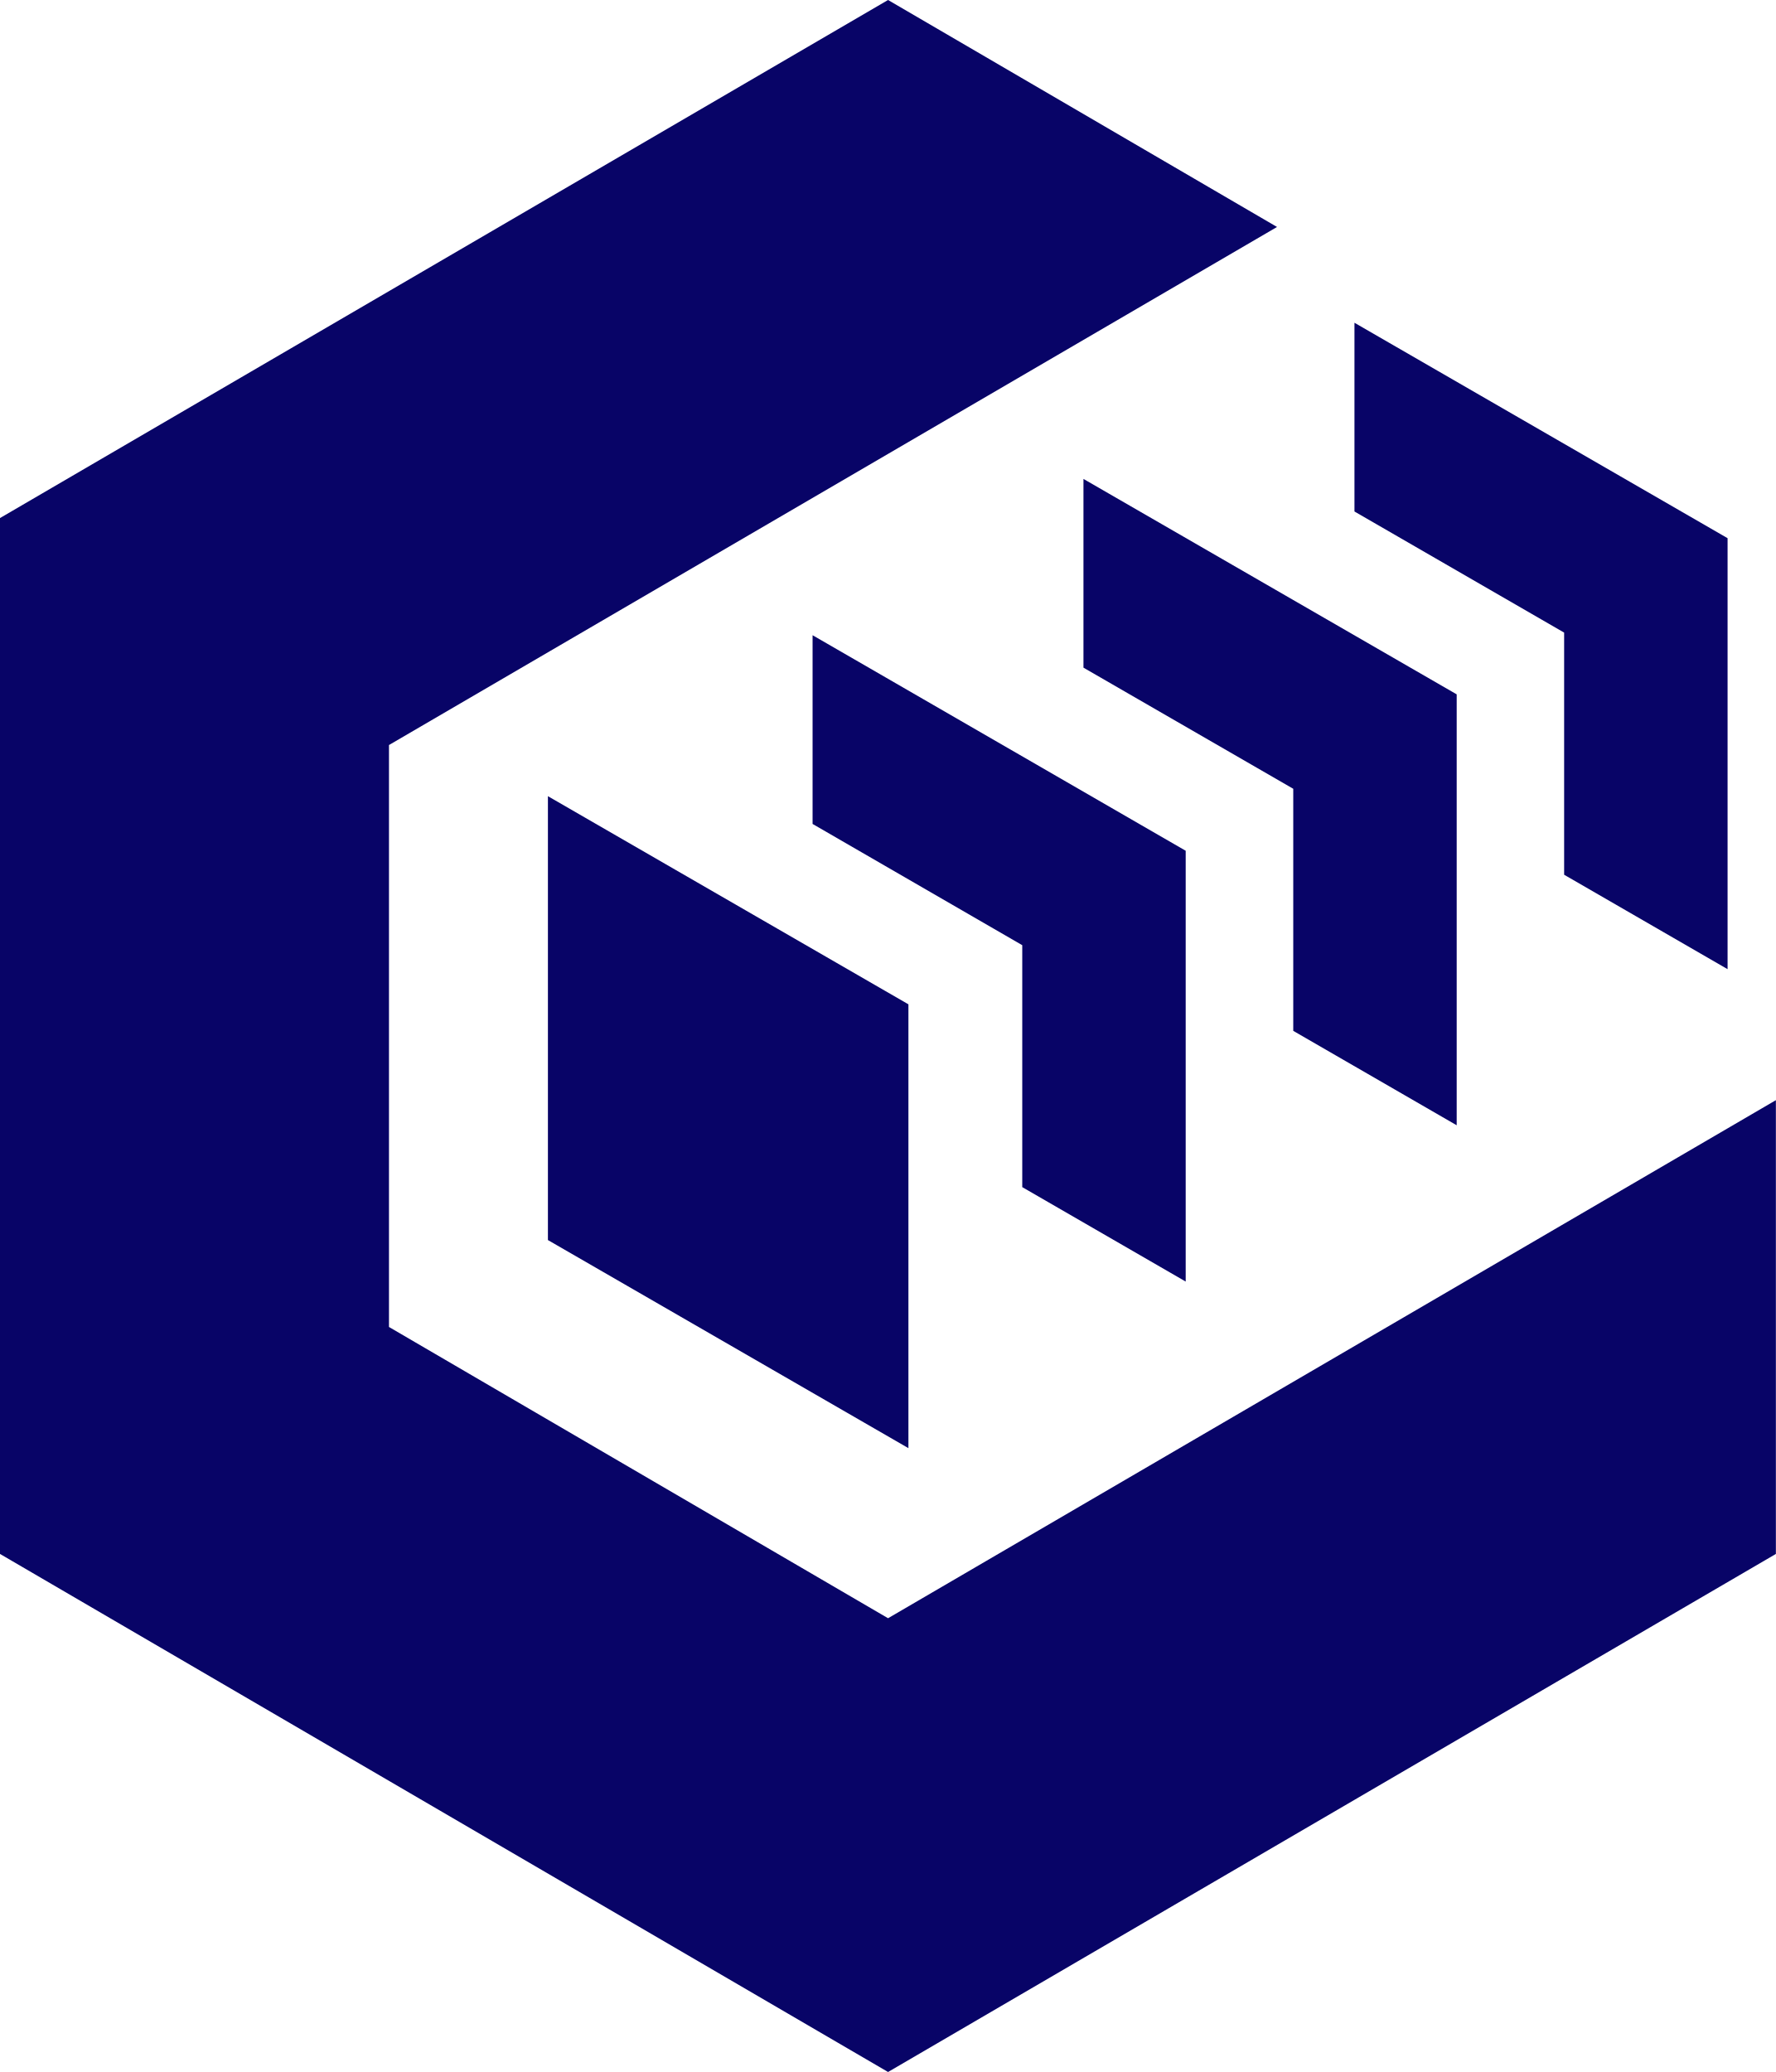
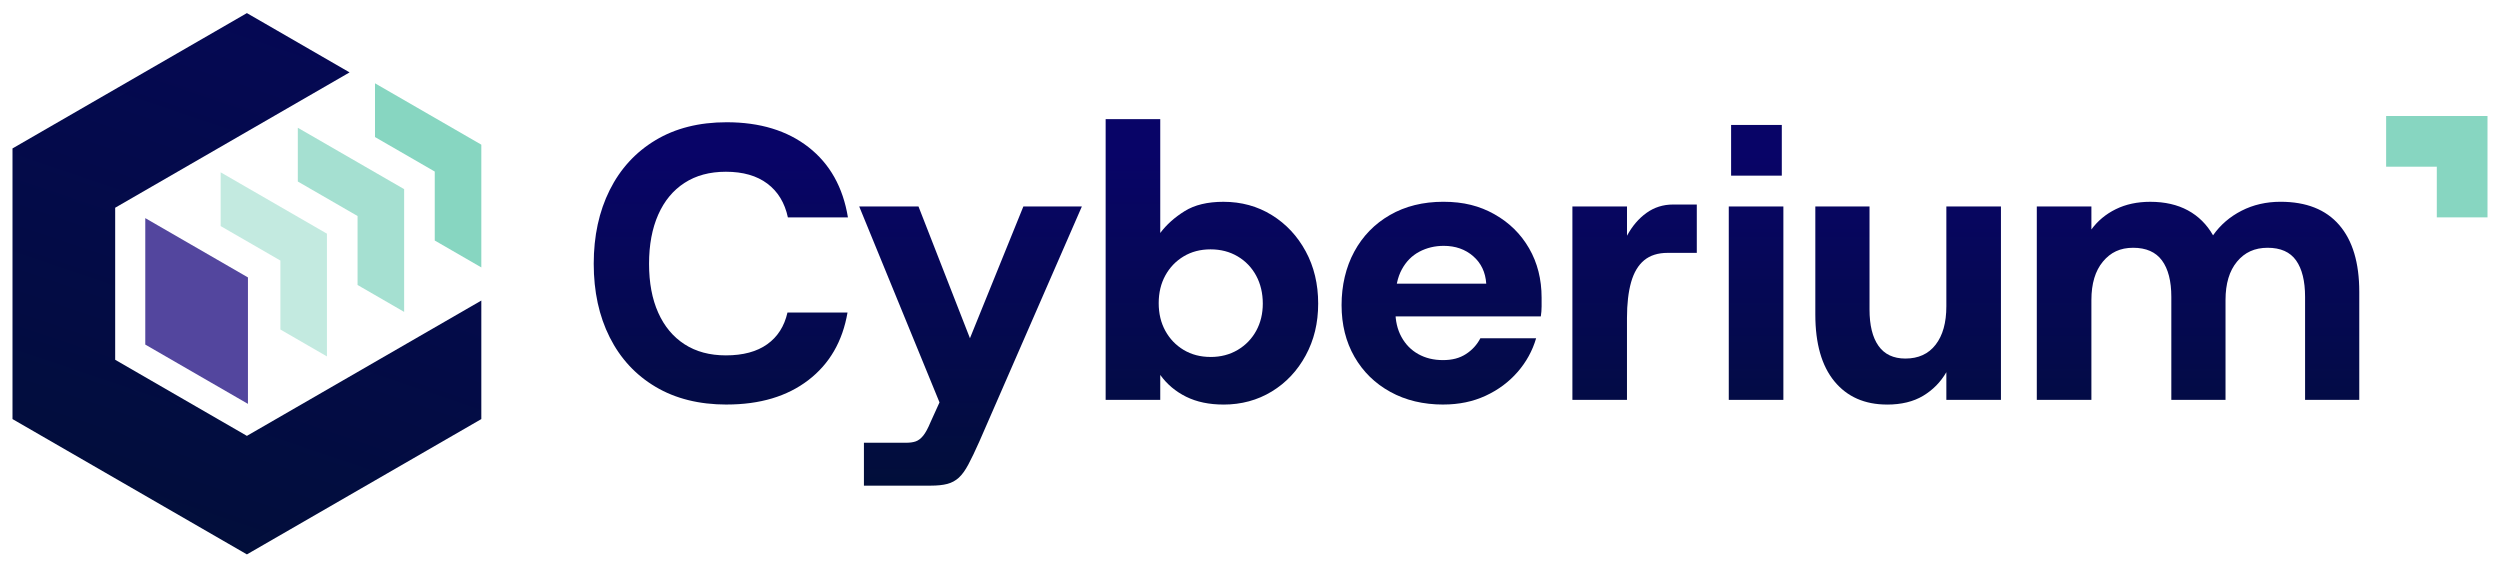
- <svg xmlns="http://www.w3.org/2000/svg" width="30" height="35" viewBox="0 0 30 35" fill="none">
-   <path d="M15.002 27.335L6.571 22.415V12.585L21.573 3.834L15.002 0L0 8.751V26.249L15.002 35L30 26.249V18.584L15.002 27.335Z" fill="#080467" />
-   <path d="M22.881 5.452L29.184 9.091V16.371L26.423 14.776V10.686L22.881 8.64V5.452Z" fill="#080467" />
-   <path d="M13.727 10.73L20.03 14.371V21.648L17.269 20.053V15.966L13.727 13.918V10.73Z" fill="#080467" />
-   <path d="M18.303 8.09L24.608 11.729V19.008L21.847 17.413V13.324L18.303 11.278V8.09Z" fill="#080467" />
-   <path d="M15.346 16.965L9.256 13.449V20.947L15.346 24.462V16.965Z" fill="#080467" />
+ <svg xmlns="http://www.w3.org/2000/svg" xmlns:xlink="http://www.w3.org/1999/xlink" id="Calque_1" viewBox="0 0 1000 227">
+   <defs>
+     <style>.cls-1{fill:#53469e;}.cls-2{fill:url(#Dégradé_sans_nom_3-6);}.cls-3{fill:url(#Dégradé_sans_nom_3-5);}.cls-4{fill:url(#Dégradé_sans_nom_3-3);}.cls-5{fill:url(#Dégradé_sans_nom_3-4);}.cls-6{fill:url(#Dégradé_sans_nom_3-8);}.cls-7{fill:url(#Dégradé_sans_nom_3-2);}.cls-8{fill:url(#Dégradé_sans_nom_3-7);}.cls-9{fill:url(#Dégradé_sans_nom_4);}.cls-10{opacity:.75;}.cls-10,.cls-11,.cls-12{fill:#87d6c1;}.cls-11{opacity:.5;}.cls-13{fill:url(#Dégradé_sans_nom_3);}</style>
+     <linearGradient id="Dégradé_sans_nom_4" x1="39.7" y1="287.71" x2="182.06" y2="-132.16" gradientUnits="userSpaceOnUse">
+       <stop offset="0" stop-color="#001031" />
+       <stop offset="1" stop-color="#080467" />
+     </linearGradient>
+     <linearGradient id="Dégradé_sans_nom_3" x1="288.33" y1="220.59" x2="288.33" y2="61.77" gradientUnits="userSpaceOnUse">
+       <stop offset="0" stop-color="#001031" />
+       <stop offset="1" stop-color="#080467" />
+     </linearGradient>
+     <linearGradient id="Dégradé_sans_nom_3-2" x1="388.23" y1="220.59" x2="388.23" y2="61.77" xlink:href="#Dégradé_sans_nom_3" />
+     <linearGradient id="Dégradé_sans_nom_3-3" x1="484.77" y1="220.59" x2="484.77" y2="61.77" xlink:href="#Dégradé_sans_nom_3" />
+     <linearGradient id="Dégradé_sans_nom_3-4" x1="576.64" y1="220.59" x2="576.64" y2="61.77" xlink:href="#Dégradé_sans_nom_3" />
+     <linearGradient id="Dégradé_sans_nom_3-5" x1="653.84" y1="220.59" x2="653.84" y2="61.77" xlink:href="#Dégradé_sans_nom_3" />
+     <linearGradient id="Dégradé_sans_nom_3-6" x1="702.43" y1="220.59" x2="702.43" y2="61.77" xlink:href="#Dégradé_sans_nom_3" />
+     <linearGradient id="Dégradé_sans_nom_3-7" x1="763.25" y1="220.59" x2="763.25" y2="61.77" xlink:href="#Dégradé_sans_nom_3" />
+     <linearGradient id="Dégradé_sans_nom_3-8" x1="879.22" y1="220.59" x2="879.22" y2="61.77" xlink:href="#Dégradé_sans_nom_3" />
+   </defs>
+   <polygon class="cls-9" points="98.76 174.35 46.07 143.91 46.07 83.09 139.83 28.96 98.76 5.24 5 59.37 5 167.63 98.76 221.76 192.53 167.63 192.53 120.22 98.76 174.35" />
+   <polygon class="cls-12" points="150 33.32 192.53 57.87 192.53 106.97 173.9 96.21 173.9 68.62 150 54.82 150 33.32" />
+   <polygon class="cls-11" points="88.26 68.92 130.78 93.47 130.78 142.57 112.16 131.81 112.16 104.23 88.26 90.43 88.26 68.92" />
+   <polygon class="cls-10" points="119.13 51.11 161.66 75.66 161.66 124.76 143.03 114 143.03 86.41 119.13 72.61 119.13 51.11" />
+   <polygon class="cls-1" points="99.18 110.97 58.11 87.25 58.11 137.83 99.18 161.55 99.18 110.97" />
+   <path class="cls-13" d="M290.67,161.82c-11.02,0-20.51-2.37-28.46-7.1-7.96-4.73-14.06-11.33-18.33-19.81-4.26-8.47-6.39-18.27-6.39-29.4s2.13-20.95,6.39-29.48c4.26-8.52,10.37-15.18,18.33-19.96,7.95-4.78,17.44-7.17,28.46-7.17,13.31,0,24.23,3.33,32.75,9.98,8.52,6.66,13.78,16.01,15.75,28.07h-24.02c-1.25-5.82-3.98-10.32-8.19-13.49-4.21-3.17-9.75-4.76-16.61-4.76-6.45,0-11.96,1.48-16.53,4.45-4.58,2.96-8.09,7.2-10.53,12.71-2.44,5.51-3.67,12.06-3.67,19.65s1.22,14.12,3.67,19.57c2.44,5.46,5.95,9.67,10.53,12.63,4.58,2.96,10.08,4.44,16.53,4.44,6.86,0,12.37-1.48,16.53-4.44,4.16-2.96,6.86-7.2,8.11-12.71h24.02c-1.98,11.54-7.2,20.56-15.68,27.06-8.48,6.5-19.37,9.75-32.68,9.75Z" />
+   <path class="cls-7" d="M345.57,194.26v-17.16h16.84c1.56,0,2.86-.18,3.9-.55,1.04-.37,2.03-1.12,2.96-2.26.94-1.15,1.92-2.96,2.96-5.46l6.08-13.41-.94,9.36-33.69-82.2h23.71l20.59,52.72,21.37-52.72h23.4l-41.02,94.05c-1.66,3.74-3.12,6.78-4.37,9.13s-2.52,4.11-3.82,5.3c-1.3,1.19-2.83,2.03-4.6,2.5-1.77.47-4,.7-6.71.7h-26.67Z" />
+   <path class="cls-4" d="M489.37,161.82c-5.72,0-10.68-1.04-14.9-3.12-4.21-2.08-7.67-4.99-10.37-8.73v9.98h-21.84V47.65h21.84v45.54c2.5-3.33,5.74-6.24,9.75-8.73,4-2.5,9.17-3.74,15.52-3.74,7.17,0,13.62,1.77,19.34,5.3,5.72,3.54,10.24,8.37,13.57,14.51,3.33,6.14,4.99,13.1,4.99,20.9s-1.66,14.61-4.99,20.74c-3.33,6.14-7.85,10.94-13.57,14.43-5.72,3.48-12.17,5.23-19.34,5.23ZM484.22,142.79c4.06,0,7.67-.94,10.84-2.81,3.17-1.87,5.64-4.42,7.41-7.64,1.77-3.22,2.65-6.86,2.65-10.92s-.88-7.88-2.65-11.15c-1.77-3.27-4.24-5.85-7.41-7.72-3.17-1.87-6.78-2.81-10.84-2.81s-7.64.94-10.76,2.81c-3.12,1.87-5.56,4.42-7.33,7.64-1.77,3.22-2.65,6.92-2.65,11.07s.88,7.85,2.65,11.07c1.77,3.22,4.21,5.77,7.33,7.64,3.12,1.87,6.71,2.81,10.76,2.81Z" />
+   <path class="cls-5" d="M577.34,161.82c-8.01,0-15.08-1.69-21.21-5.07-6.14-3.38-10.92-8.06-14.35-14.04-3.43-5.98-5.15-12.87-5.15-20.67s1.69-15.13,5.07-21.37c3.38-6.24,8.14-11.13,14.27-14.66,6.13-3.53,13.26-5.3,21.37-5.3s14.51,1.66,20.43,4.99c5.93,3.33,10.55,7.88,13.88,13.65,3.33,5.77,4.99,12.35,4.99,19.73v3.51c0,1.3-.11,2.63-.31,3.98h-64.1v-13.1h42.27c-.31-4.57-2.05-8.24-5.23-11-3.17-2.75-7.1-4.13-11.78-4.13-3.54,0-6.78.78-9.75,2.34-2.96,1.56-5.3,3.93-7.02,7.1-1.72,3.17-2.57,7.2-2.57,12.09v4.52c0,3.95.8,7.41,2.42,10.37,1.61,2.96,3.85,5.25,6.71,6.86,2.86,1.61,6.16,2.42,9.9,2.42s6.71-.8,9.2-2.42c2.5-1.61,4.42-3.72,5.77-6.32h22.3c-1.46,4.99-3.93,9.49-7.41,13.49-3.48,4-7.75,7.18-12.79,9.51-5.04,2.34-10.68,3.51-16.92,3.51Z" />
+   <path class="cls-3" d="M628.96,159.95v-77.36h21.84v11.7c2.08-3.85,4.68-6.89,7.8-9.13,3.12-2.23,6.65-3.35,10.61-3.35h9.51v19.34h-11.7c-3.85,0-6.97.99-9.36,2.96-2.39,1.98-4.13,4.91-5.23,8.81-1.09,3.9-1.64,8.66-1.64,14.27v32.75h-21.84Z" />
+   <path class="cls-2" d="M691.51,159.95v-77.36h21.84v77.36h-21.84ZM692.44,70.26v-20.28h20.28v20.28h-20.28Z" />
+   <path class="cls-8" d="M754.83,161.82c-8.94,0-15.96-3.09-21.06-9.28-5.1-6.19-7.64-15.1-7.64-26.75v-43.2h21.68v41.18c0,6.34,1.19,11.2,3.59,14.58,2.39,3.38,5.98,5.07,10.76,5.07,5.2,0,9.23-1.84,12.09-5.54,2.86-3.69,4.29-8.81,4.29-15.36v-39.93h21.84v77.36h-21.84v-11.07c-2.29,3.95-5.38,7.1-9.28,9.44-3.9,2.34-8.71,3.51-14.43,3.51Z" />
+   <path class="cls-6" d="M814.72,159.95v-77.36h21.84v9.2c2.5-3.43,5.74-6.13,9.75-8.11,4-1.97,8.6-2.96,13.8-2.96,5.82,0,10.84,1.15,15.05,3.43,4.21,2.29,7.56,5.61,10.06,9.98,2.91-4.16,6.71-7.43,11.39-9.83,4.68-2.39,9.88-3.59,15.6-3.59,10.29,0,18.12,3.09,23.47,9.28,5.35,6.19,8.03,15.1,8.03,26.75v43.2h-21.68v-41.18c0-6.34-1.2-11.2-3.59-14.58-2.39-3.38-6.19-5.07-11.39-5.07s-9.18,1.85-12.24,5.54c-3.07,3.69-4.6,8.81-4.6,15.36v39.93h-21.68v-41.18c0-6.34-1.25-11.2-3.74-14.58-2.5-3.38-6.34-5.07-11.54-5.07s-9.02,1.85-12.09,5.54c-3.07,3.69-4.6,8.81-4.6,15.36v39.93h-21.84Z" />
+   <polygon class="cls-12" points="954.45 46.4 954.45 66.68 974.72 66.68 974.72 86.95 995 86.95 995 46.4 954.45 46.4" />
</svg>
